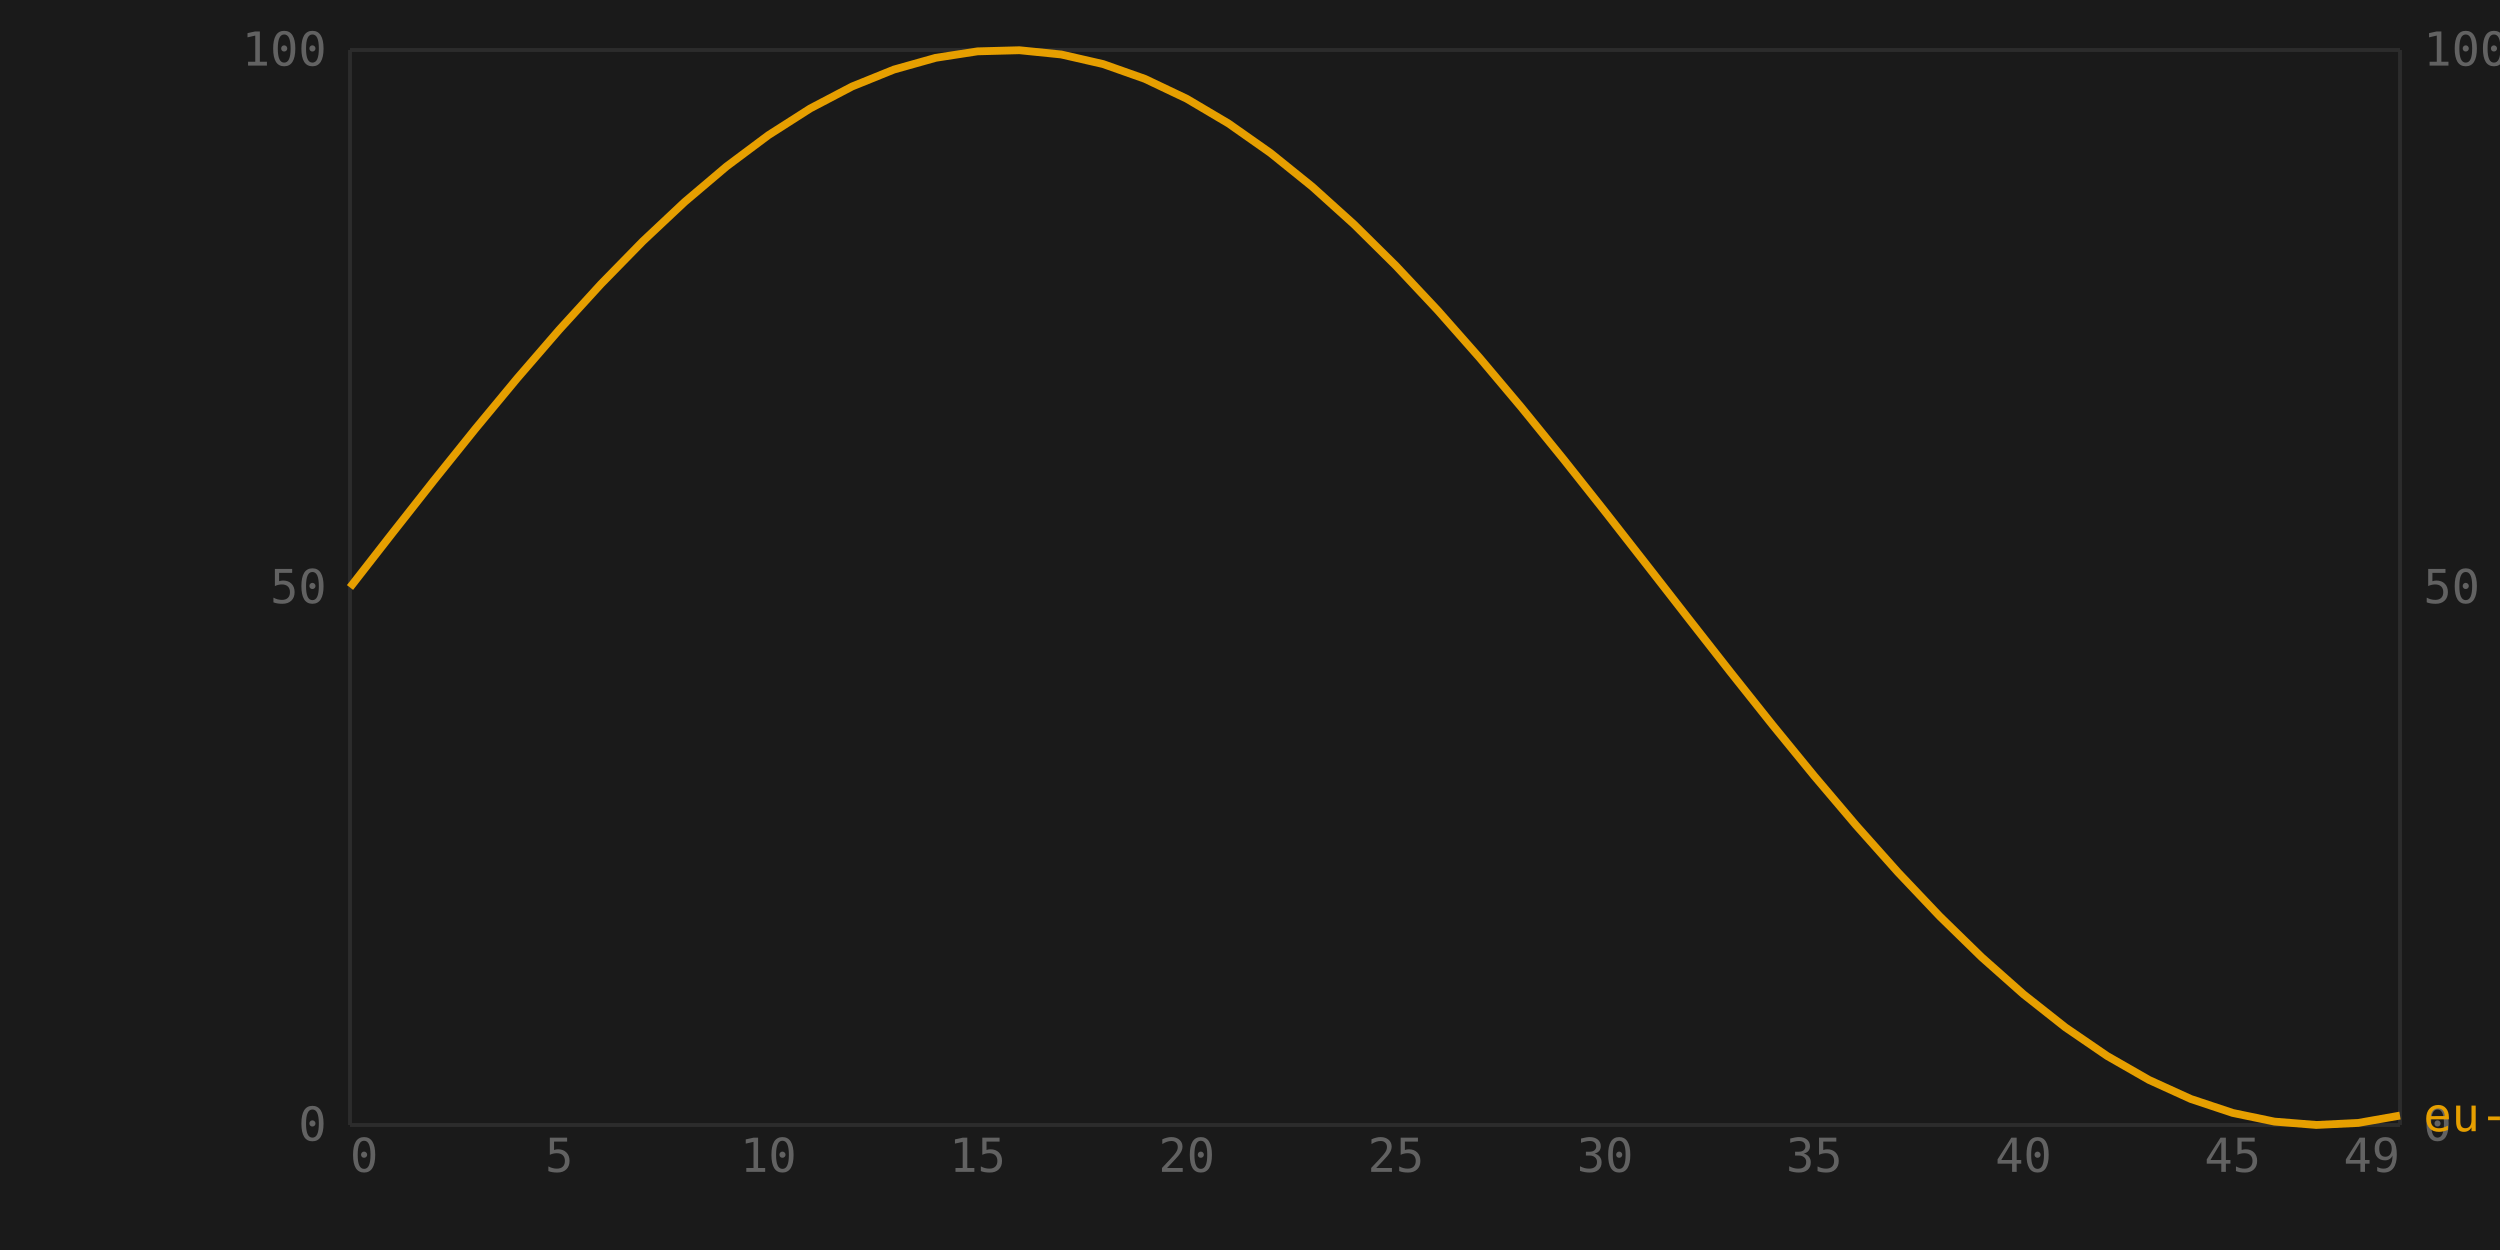
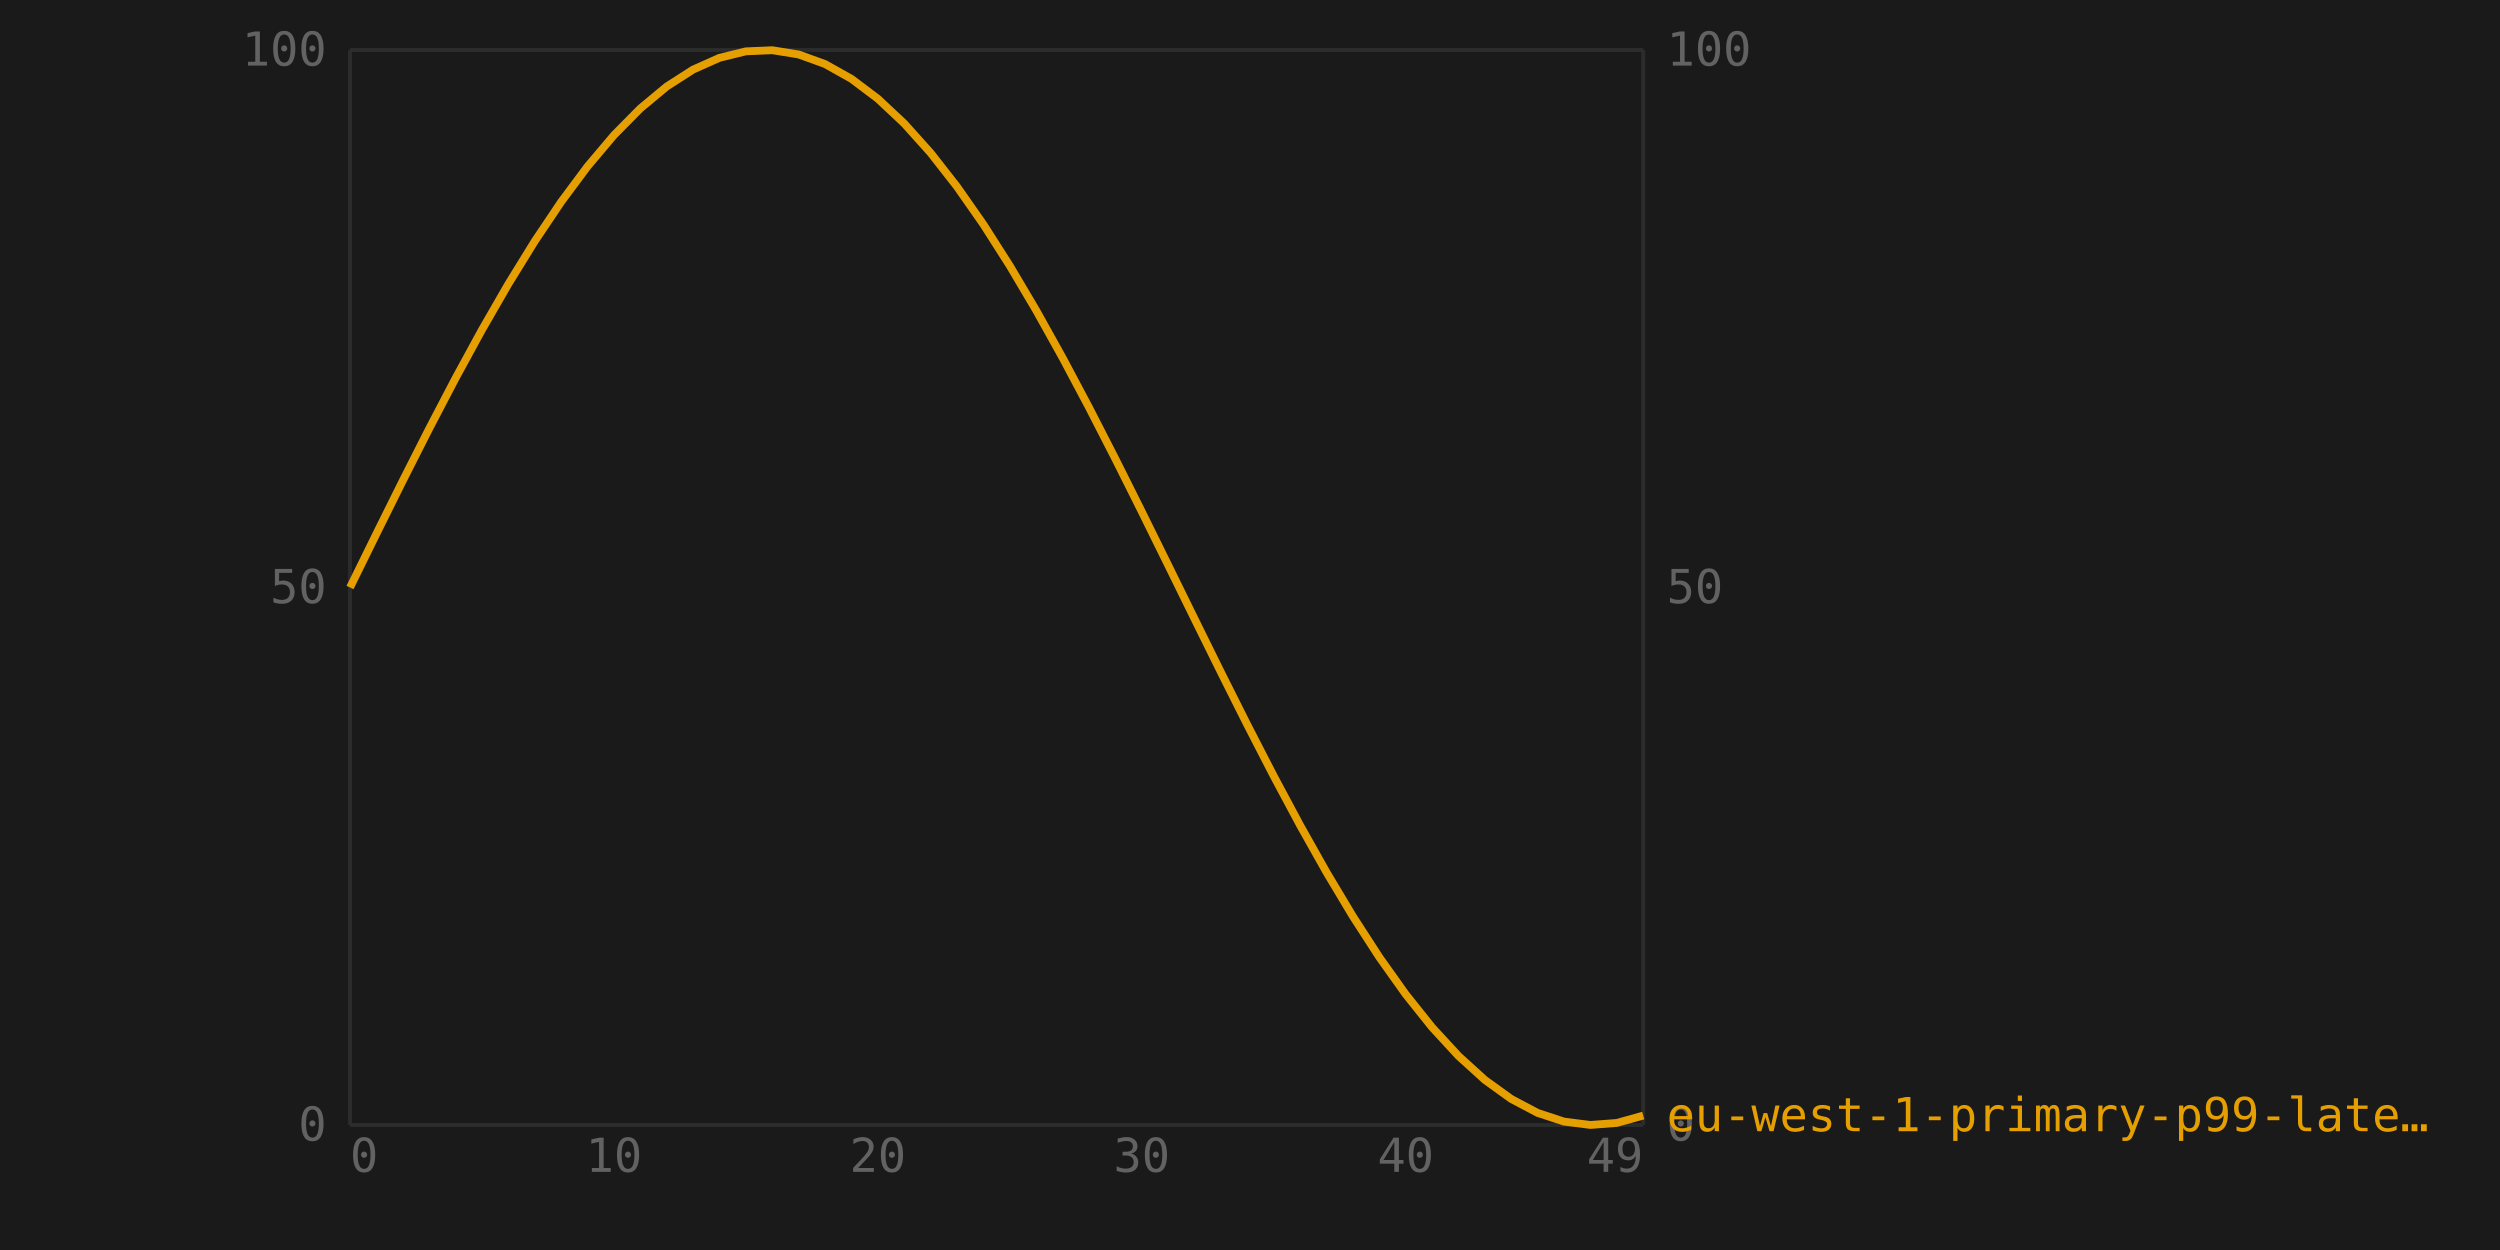
<svg xmlns="http://www.w3.org/2000/svg" viewBox="0 0 640 320" width="640" height="320">
  <rect width="100%" height="100%" fill="#1a1a1a" />
  <line x1="89.6" y1="12.8" x2="89.6" y2="288" stroke="#2c2c2c" stroke-width="1" />
-   <line x1="89.6" y1="288" x2="614.4" y2="288" stroke="#2c2c2c" stroke-width="1" />
-   <line x1="614.4" y1="12.8" x2="614.4" y2="288" stroke="#2c2c2c" stroke-width="1" />
-   <line x1="89.6" y1="12.8" x2="614.4" y2="12.8" stroke="#2c2c2c" stroke-width="1" />
+   <line x1="89.6" y1="288" x2="420.667" y2="288" stroke="#2c2c2c" stroke-width="1" />
+   <line x1="420.667" y1="12.8" x2="420.667" y2="288" stroke="#2c2c2c" stroke-width="1" />
+   <line x1="89.6" y1="12.8" x2="420.667" y2="12.8" stroke="#2c2c2c" stroke-width="1" />
  <text x="83.6" y="292" text-anchor="end" font-size="12" font-family="monospace" fill="#626262">0</text>
-   <text x="620.4" y="292" text-anchor="start" font-size="12" font-family="monospace" fill="#626262">0</text>
+   <text x="426.667" y="292" text-anchor="start" font-size="12" font-family="monospace" fill="#626262">0</text>
  <text x="83.6" y="154.4" text-anchor="end" font-size="12" font-family="monospace" fill="#626262">50</text>
-   <text x="620.4" y="154.4" text-anchor="start" font-size="12" font-family="monospace" fill="#626262">50</text>
+   <text x="426.667" y="154.4" text-anchor="start" font-size="12" font-family="monospace" fill="#626262">50</text>
  <text x="83.6" y="16.8" text-anchor="end" font-size="12" font-family="monospace" fill="#626262">100</text>
-   <text x="620.4" y="16.8" text-anchor="start" font-size="12" font-family="monospace" fill="#626262">100</text>
+   <text x="426.667" y="16.8" text-anchor="start" font-size="12" font-family="monospace" fill="#626262">100</text>
  <text x="89.6" y="300" text-anchor="start" font-size="12" font-family="monospace" fill="#626262">0</text>
-   <text x="143.151" y="300" text-anchor="middle" font-size="12" font-family="monospace" fill="#626262">5</text>
-   <text x="196.702" y="300" text-anchor="middle" font-size="12" font-family="monospace" fill="#626262">10</text>
-   <text x="250.253" y="300" text-anchor="middle" font-size="12" font-family="monospace" fill="#626262">15</text>
-   <text x="303.804" y="300" text-anchor="middle" font-size="12" font-family="monospace" fill="#626262">20</text>
-   <text x="357.355" y="300" text-anchor="middle" font-size="12" font-family="monospace" fill="#626262">25</text>
-   <text x="410.906" y="300" text-anchor="middle" font-size="12" font-family="monospace" fill="#626262">30</text>
-   <text x="464.457" y="300" text-anchor="middle" font-size="12" font-family="monospace" fill="#626262">35</text>
-   <text x="518.008" y="300" text-anchor="middle" font-size="12" font-family="monospace" fill="#626262">40</text>
-   <text x="571.559" y="300" text-anchor="middle" font-size="12" font-family="monospace" fill="#626262">45</text>
-   <text x="614.4" y="300" text-anchor="end" font-size="12" font-family="monospace" fill="#626262">49</text>
-   <path d="M89.6 150.4 L100.31 136.663 L111.02 123.063 L121.731 109.736 L132.441 96.816 L143.151 84.431 L153.861 72.705 L164.571 61.756 L175.282 51.692 L185.992 42.614 L196.702 34.614 L207.412 27.77 L218.122 22.151 L228.833 17.814 L239.543 14.802 L250.253 13.145 L260.963 12.859 L271.673 13.947 L282.384 16.399 L293.094 20.189 L303.804 25.281 L314.514 31.622 L325.224 39.151 L335.935 47.791 L346.645 57.456 L357.355 68.05 L368.065 79.467 L378.776 91.593 L389.486 104.306 L400.196 117.479 L410.906 130.982 L421.616 144.679 L432.327 158.432 L443.037 172.106 L453.747 185.562 L464.457 198.668 L475.167 211.291 L485.878 223.305 L496.588 234.592 L507.298 245.037 L518.008 254.536 L528.718 262.995 L539.429 270.329 L550.139 276.464 L560.849 281.34 L571.559 284.908 L582.269 287.132 L592.98 287.989 L603.69 287.472 L614.4 285.585" fill="none" stroke="#e69f00" stroke-width="2" />
-   <text x="620.4" y="289.585" text-anchor="start" font-size="12" font-family="monospace" fill="#e69f00">eu-west-1-primary-p99-latency 0.8774</text>
+   <text x="157.165" y="300" text-anchor="middle" font-size="12" font-family="monospace" fill="#626262">10</text>
+   <text x="224.729" y="300" text-anchor="middle" font-size="12" font-family="monospace" fill="#626262">20</text>
+   <text x="292.294" y="300" text-anchor="middle" font-size="12" font-family="monospace" fill="#626262">30</text>
+   <text x="359.859" y="300" text-anchor="middle" font-size="12" font-family="monospace" fill="#626262">40</text>
+   <text x="420.667" y="300" text-anchor="end" font-size="12" font-family="monospace" fill="#626262">49</text>
+   <path d="M89.6 150.4 L96.356 136.663 L103.113 123.063 L109.869 109.736 L116.626 96.816 L123.382 84.431 L130.139 72.705 L136.895 61.756 L143.652 51.692 L150.408 42.614 L157.165 34.614 L163.921 27.77 L170.678 22.151 L177.434 17.814 L184.19 14.802 L190.947 13.145 L197.703 12.859 L204.46 13.947 L211.216 16.399 L217.973 20.189 L224.729 25.281 L231.486 31.622 L238.242 39.151 L244.999 47.791 L251.755 57.456 L258.512 68.05 L265.268 79.467 L272.024 91.593 L278.781 104.306 L285.537 117.479 L292.294 130.982 L299.05 144.679 L305.807 158.432 L312.563 172.106 L319.32 185.562 L326.076 198.668 L332.833 211.291 L339.589 223.305 L346.346 234.592 L353.102 245.037 L359.859 254.536 L366.615 262.995 L373.371 270.329 L380.128 276.464 L386.884 281.34 L393.641 284.908 L400.397 287.132 L407.154 287.989 L413.91 287.472 L420.667 285.585" fill="none" stroke="#e69f00" stroke-width="2" />
+   <text x="426.667" y="289.585" text-anchor="start" font-size="12" font-family="monospace" fill="#e69f00">eu-west-1-primary-p99-late…</text>
</svg>
